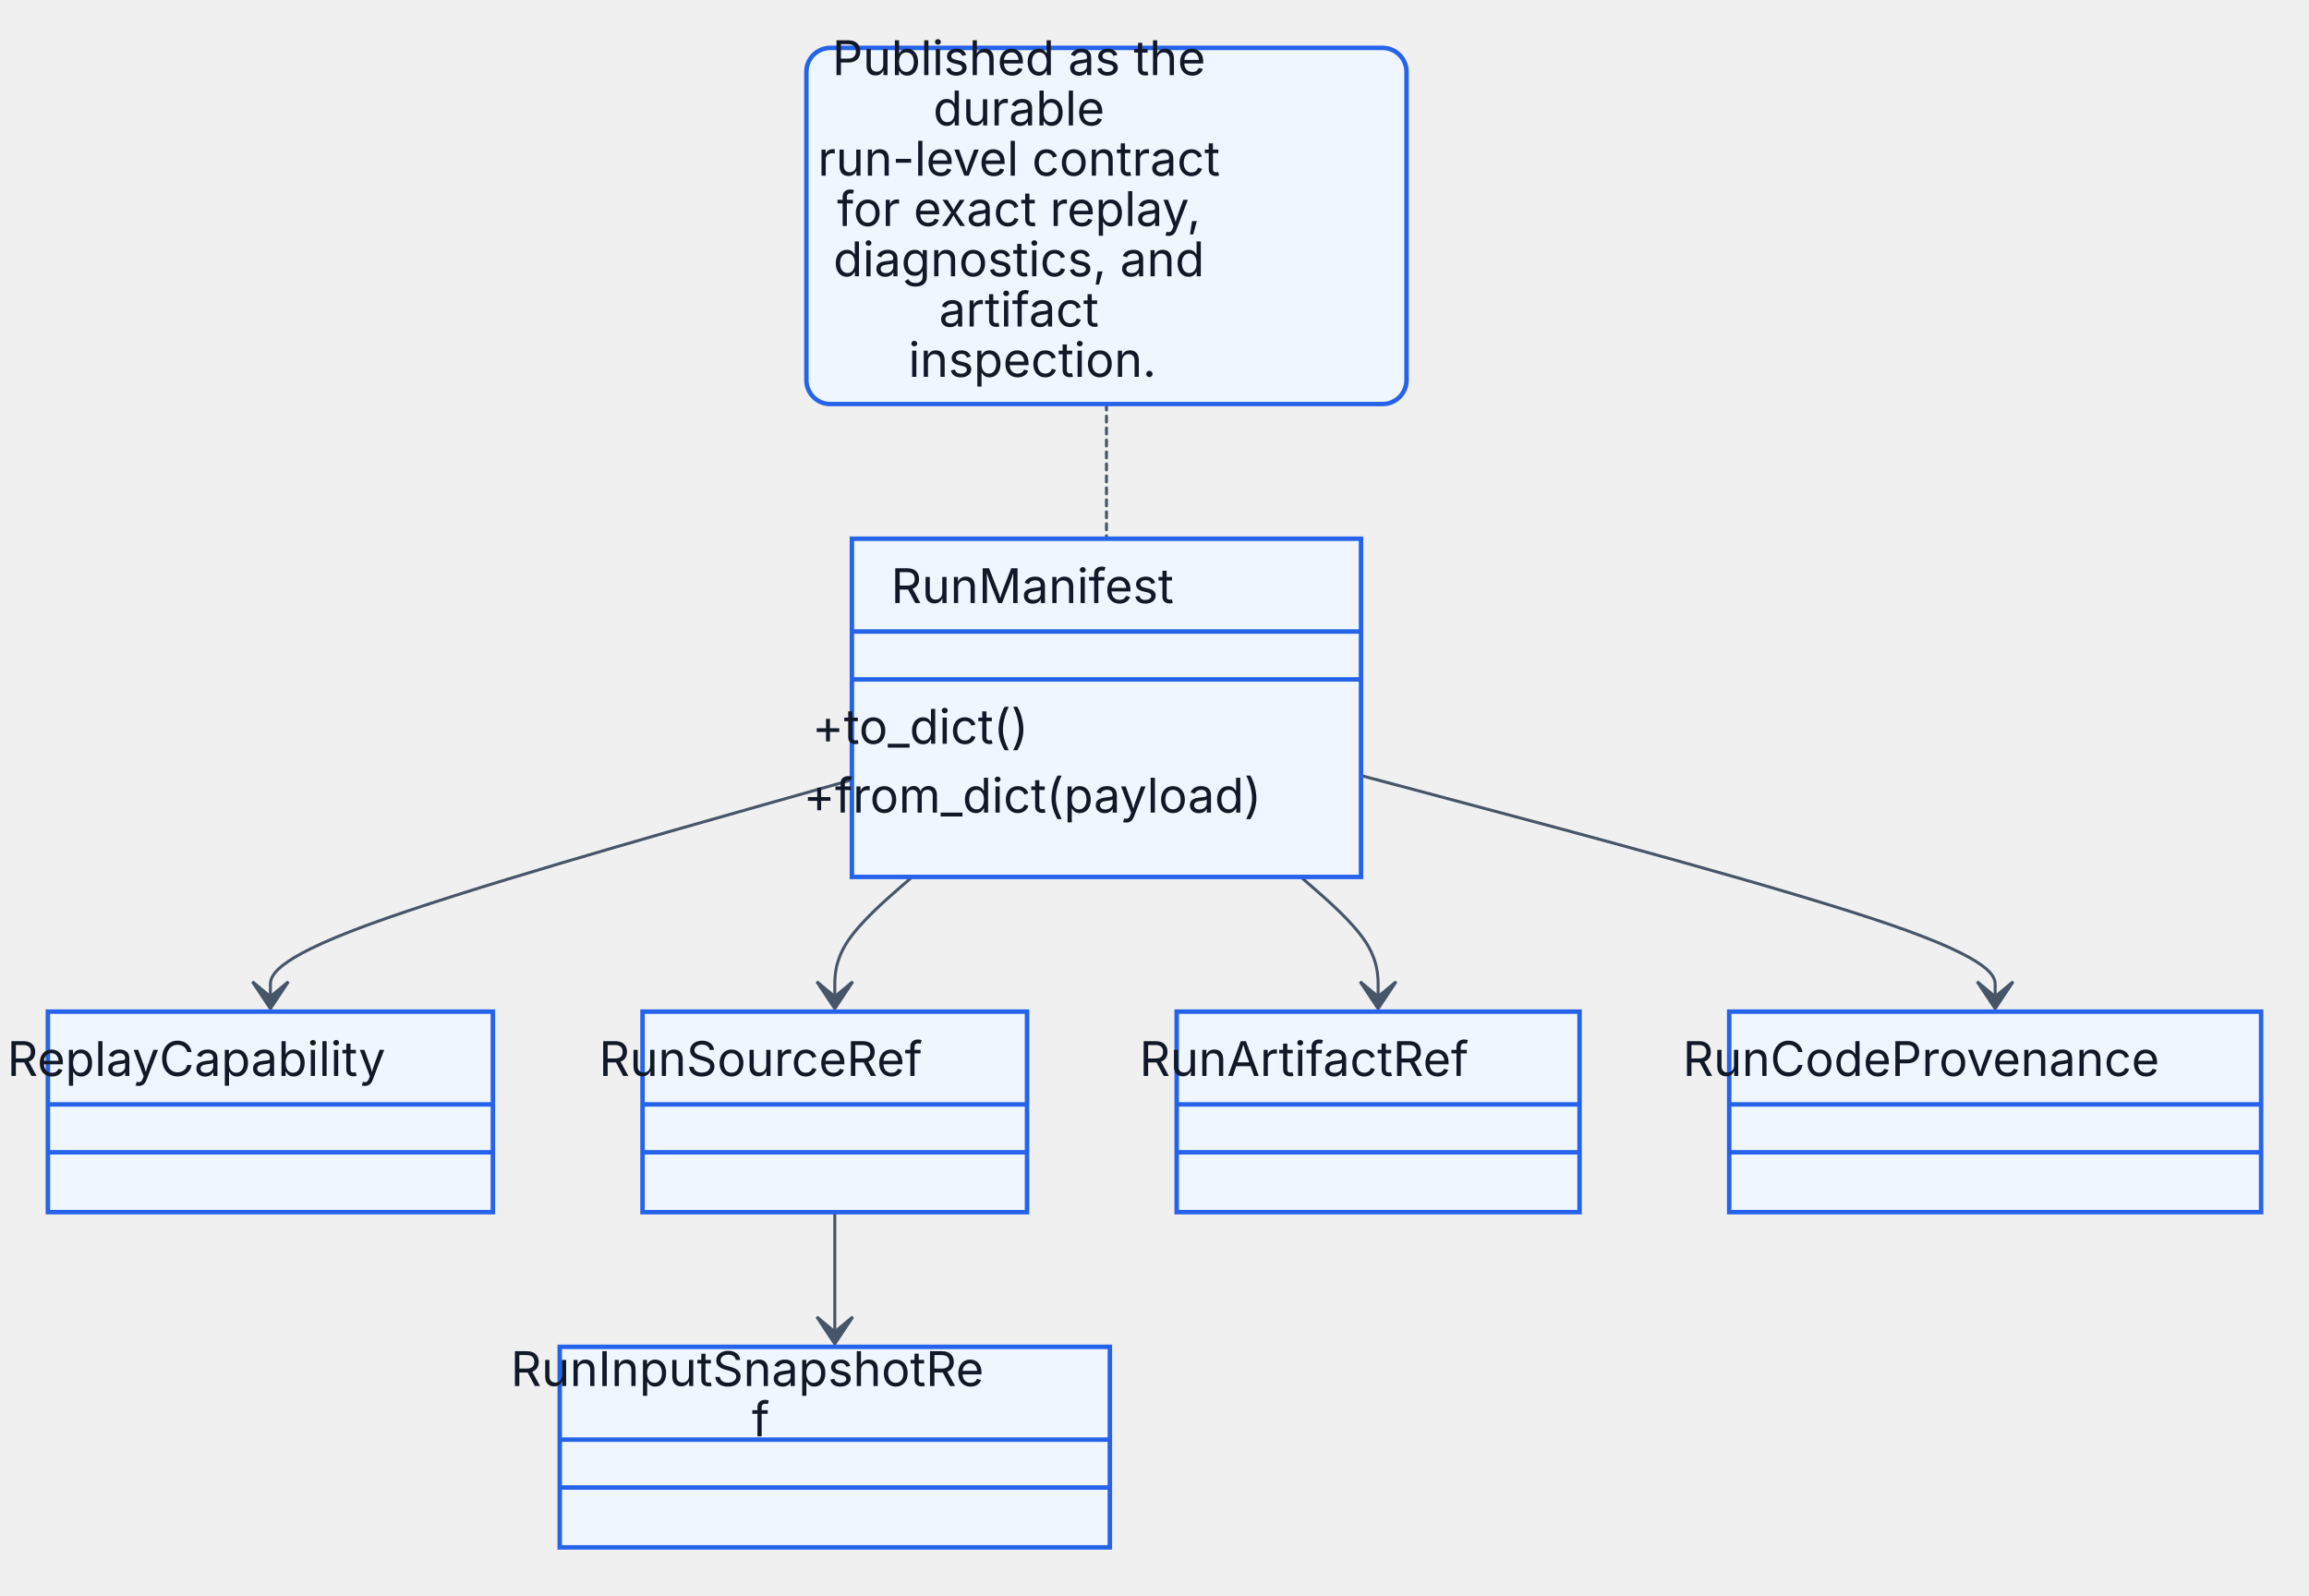
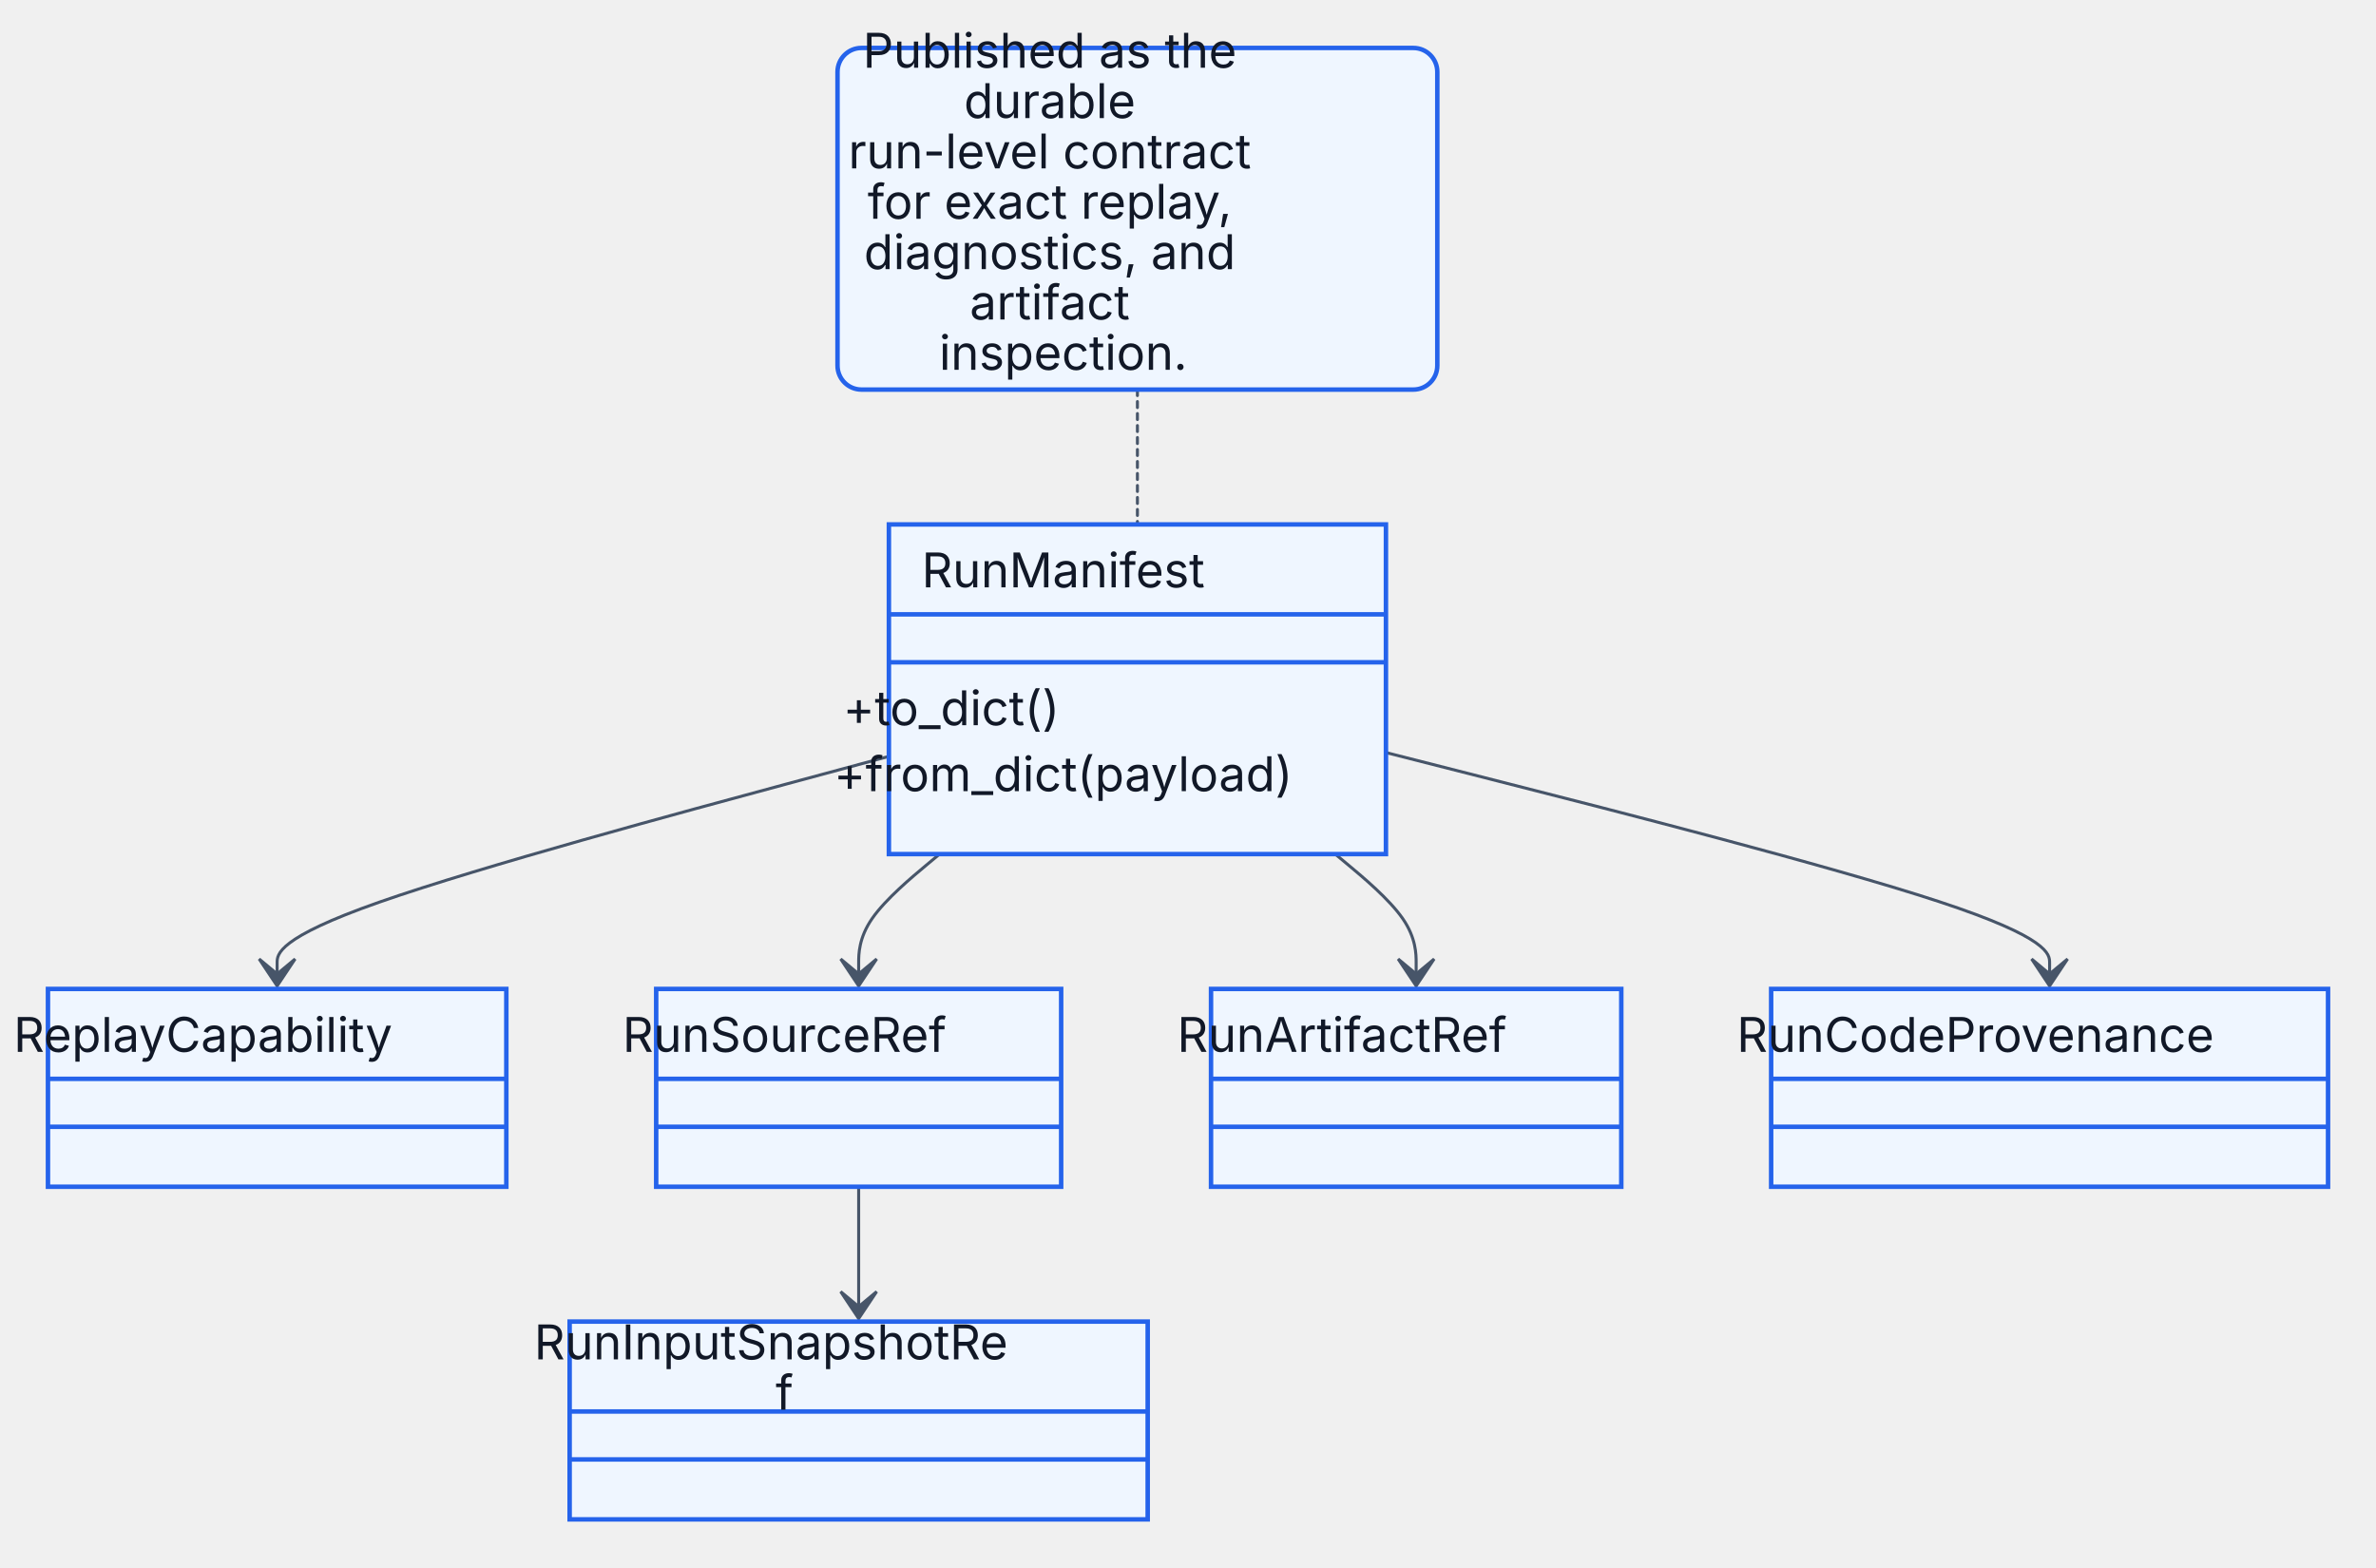
- <svg xmlns="http://www.w3.org/2000/svg" id="my-svg" width="100%" aria-roledescription="classDiagram" style="max-width:771.484px;background-color:white" viewBox="-8 -8 771.484 533">
+ <svg xmlns="http://www.w3.org/2000/svg" id="my-svg" width="100%" aria-roledescription="classDiagram" style="max-width:792.766px;background-color:white" viewBox="-8 -8 792.766 523">
  <style>#my-svg{font-size:16px;fill:#212121;}#my-svg .error-icon{fill:#552222;}#my-svg .error-text{fill:#552222;stroke:#552222;}#my-svg .edge-thickness-normal{stroke-width:2px;}#my-svg .edge-thickness-thick{stroke-width:3.5px;}#my-svg .edge-pattern-solid{stroke-dasharray:0;}#my-svg .edge-pattern-dashed{stroke-dasharray:3;}#my-svg .edge-pattern-dotted{stroke-dasharray:2;}#my-svg .marker{fill:#475569;stroke:#475569;}#my-svg .marker.cross{stroke:#475569;}#my-svg svg{font-size:16px;}#my-svg g.classGroup text{fill:#2563eb;stroke:none;font-size:10px;}#my-svg g.classGroup text .title{font-weight:bolder;}#my-svg .nodeLabel,#my-svg .edgeLabel{color:#212121;}#my-svg .edgeLabel .label rect{fill:#eff6ff;}#my-svg .label text{fill:#212121;}#my-svg .edgeLabel .label span{background:#eff6ff;}#my-svg .classTitle{font-weight:bolder;}#my-svg .node rect,#my-svg .node circle,#my-svg .node ellipse,#my-svg .node polygon,#my-svg .node path{fill:#eff6ff;stroke:#2563eb;stroke-width:1px;}#my-svg .divider{stroke:#2563eb;stroke-width:1;}#my-svg g.clickable{cursor:pointer;}#my-svg g.classGroup rect{fill:#eff6ff;stroke:#2563eb;}#my-svg g.classGroup line{stroke:#2563eb;stroke-width:1;}#my-svg .classLabel .box{stroke:none;stroke-width:0;fill:#eff6ff;opacity:0.5;}#my-svg .classLabel .label{fill:#2563eb;font-size:10px;}#my-svg .relation{stroke:#475569;stroke-width:1;fill:none;}#my-svg .dashed-line{stroke-dasharray:3;}#my-svg .dotted-line{stroke-dasharray:1 2;}#my-svg #compositionStart,#my-svg .composition{fill:#475569!important;stroke:#475569!important;stroke-width:1;}#my-svg #compositionEnd,#my-svg .composition{fill:#475569!important;stroke:#475569!important;stroke-width:1;}#my-svg #dependencyStart,#my-svg .dependency{fill:#475569!important;stroke:#475569!important;stroke-width:1;}#my-svg #dependencyStart,#my-svg .dependency{fill:#475569!important;stroke:#475569!important;stroke-width:1;}#my-svg #extensionStart,#my-svg .extension{fill:transparent!important;stroke:#475569!important;stroke-width:1;}#my-svg #extensionEnd,#my-svg .extension{fill:transparent!important;stroke:#475569!important;stroke-width:1;}#my-svg #aggregationStart,#my-svg .aggregation{fill:transparent!important;stroke:#475569!important;stroke-width:1;}#my-svg #aggregationEnd,#my-svg .aggregation{fill:transparent!important;stroke:#475569!important;stroke-width:1;}#my-svg #lollipopStart,#my-svg .lollipop{fill:#eff6ff!important;stroke:#475569!important;stroke-width:1;}#my-svg #lollipopEnd,#my-svg .lollipop{fill:#eff6ff!important;stroke:#475569!important;stroke-width:1;}#my-svg .edgeTerminals{font-size:11px;}#my-svg .classTitleText{text-anchor:middle;font-size:18px;fill:#212121;}#my-svg :root{--mermaid-font-family:"trebuchet ms",verdana,arial,sans-serif;}/*
 * Пользовательские стили диаграмм BioETL (структурированная копия)
 * Источник: custom.css
 * Цель: сгруппировать правила по типам элементов и документировать назначение каждого CSS-параметра.
 */

/* =========================================================
 * 1) Глобальная типографика и базовое поведение текста
 * ========================================================= */
svg {
    /* Задаёт основной стек шрифтов для всего текста в SVG. */
    font-family: Inter, -apple-system, BlinkMacSystemFont, 'Segoe UI', Roboto,
    Oxygen, Ubuntu, sans-serif;
}



/* =========================================================
 * 2) Общая геометрия узлов (для нескольких типов диаграмм)
 * ========================================================= */
.node rect,
.node circle,
.node ellipse,
.node polygon,
.node path {
    /* Единая толщина контура для фигур узлов. */
    stroke-width: 1.5px !important;
    /* Скругляет углы по горизонтали для более мягкого вида. */
    rx: 8;
    /* Скругляет углы по вертикали в паре с rx. */
    ry: 8;
    /* Добавляет лёгкую тень и отделяет узлы от фона. */
    filter:  none; /*  drop-shadow(0px 1px 2px rgba(0, 0, 0, 0.05));*/
}

/* =========================================================
 * 3) Контейнеры subgraph / cluster
 * ========================================================= */
.cluster rect,
.cluster path {
    /* Увеличивает радиус углов у контейнеров-групп. */
    rx: 10;
    /* Поддерживает симметрию скругления по вертикали. */
    ry: 10;
    /* Нейтральная заливка контейнера для снижения визуального шума. */
    fill: #f8fafc;
    /* Приглушённая обводка, чтобы границы были заметны, но не доминировали. */
    stroke: #94a3b8;
    /* Толщина границы контейнера в тон большинству узлов. */
    stroke-width: 1.5px;
    /* Убирает пунктир у рамок контейнеров. */
    stroke-dasharray: none;
    /* Делает фон контейнера полностью непрозрачным. */
    fill-opacity: 1;
    /* Отключает тень контейнера, чтобы акцент оставался на узлах. */
    filter: none;
}

.cluster text {
    /* Нормальный вес шрифта для заголовков групп. */
    font-weight: 400;
    /* Увеличенный размер заголовка относительно текста узлов. */
    font-size: 16px;
}

/* =========================================================
 * 4) Стили линий связей (edges/links)
 * ========================================================= */
.edgePath .path {
    /* Делает основные ребра более заметными в плотных графах. */
    stroke-width: 2.5px;
    /* Скругляет соединения сегментов линий. */
    stroke-linejoin: round;
    /* Скругляет окончания линий. */
    stroke-linecap: round;
}

.edgePath path,
.flowchart-link,
.relation,
.messageLine0,
.messageLine1,
.transition path {
    /* Унифицированные скруглённые соединения для всех типов линий. */
    stroke-linejoin: round;
    /* Унифицированные скруглённые окончания для всех типов линий. */
    stroke-linecap: round;
}

.transition path {
    /* Выравнивает толщину переходов state diagram с основными ребрами. */
    stroke-width: 2.5px;
}

/* =========================================================
 * 5) Подписи ребер и fallback-текст
 * ========================================================= */
.edgeLabel {
    /* Компактный размер шрифта для подписей на связях. */
    font-size: 12px;
    /* Плотная межстрочность для экономии места. */
    line-height: 1.1;
    /* Базовый непрозрачный фон под подписью. */
    background-color: #ffffff;
    /* Небольшие внутренние отступы вокруг текста. */
    padding: 1px 3px;
    /* Мягкое скругление фона подписи. */
    border-radius: 2px;
}

.edgeLabel span,
.edgeLabel p,
text.fo-fallback {
    /* Принудительный тёмный fill для контраста в SVG-рендерах. */
    fill: #111827 !important;
    /* Принудительный тёмный цвет для HTML-подписей. */
    color: #111827 !important;
    /* Полная непрозрачность текста. */
    opacity: 1 !important;
    /* Компактная межстрочность для многострочных подписей. */
    line-height: 1.1;
    /* Убирает стандартные внешние отступы HTML-параграфов. */
    margin: 0;
    /* Убирает стандартные внутренние отступы HTML-параграфов. */
    padding: 0;
}

.edgeLabel .labelBkg,
.labelBkg {
    /* Жёстко задаёт белый фон под текстом подписей. */
    background-color: #ffffff !important;
    /* Делает фон полностью непрозрачным во всех просмотрщиках. */
    opacity: 1 !important;
}

.edgeLabel rect {
    /* Переопределяет полупрозрачный фон по умолчанию у Mermaid. */
    opacity: 1 !important;
    /* Жёстко фиксирует белую заливку прямоугольника под подписью. */
    fill: #ffffff !important;
}

/* =========================================================
 * 6) Элементы sequence diagram
 * ========================================================= */
.actor {
    /* Толщина границы actor-блоков. */
    stroke-width: 1.5px;
    /* Скругление углов actor-блоков по горизонтали. */
    rx: 4;
    /* Скругление углов actor-блоков по вертикали. */
    ry: 4;
}

.messageLine0,
.messageLine1 {
    /* Толщина линий сообщений в sequence diagram. */
    stroke-width: 1.6px;
}

.messageText {
    /* Базовый размер текста сообщений. */
    font-size: 13px;
}

.activation0 {
    /* Более тонкая линия activation bar, чтобы не перегружать схему. */
    stroke-width: 1px;
}

.note {
    /* Скругление углов заметки по горизонтали. */
    rx: 4;
    /* Скругление углов заметки по вертикали. */
    ry: 4;
    /* Тонкая граница для вторичных блоков. */
    stroke-width: 1px;
    /* Лёгкая тень для визуального отделения заметок. */
    filter: drop-shadow(1px 1px 2px rgba(0, 0, 0, 0.06));
}

/* =========================================================
 * 7) Базовые элементы class diagram
 * ========================================================= */
g.classGroup rect {
    /* Скругление углов class box по горизонтали. */
    rx: 10;
    /* Скругление углов class box по вертикали. */
    ry: 10;
    /* Толщина границы class box. */
    stroke-width: 1.5px;
    /* Мягкая тень у class box без агрессивного контраста. */
    filter: drop-shadow(1px 1px 2px rgba(0, 0, 0, 0.06));
}

g.classGroup text {
    /* Базовый размер текста внутри class diagram. */
    font-size: 14px;
    padding: 10px 10px;
}

g.classGroup line {
    /* Толщина внутренних разделителей класса. */
    stroke-width: 1px;
}

.relation {
    /* Толщина связей между классами на уровне основных ребер. */
    stroke-width: 2.5px;
}

/* =========================================================
 * 8) Типографика HTML-лейблов class diagram
 * ========================================================= */
g.label-group .nodeLabel {
    /* Увеличенный размер названия класса для иерархии. */
    font-size: 16px !important;
    /* Полужирный акцент на имени класса. */
    font-weight: 200 !important;
    /* Лёгкое межбуквенное расстояние для читаемости заголовка. */
    letter-spacing: 0.01em;
}

g.annotation-group .nodeLabel {
    /* Уменьшенный размер для стереотипов/аннотаций. */
    font-size: 11px !important;
    /* Курсив для визуального отделения аннотаций. */
    font-style: italic !important;
    /* Небольшое ослабление контраста вторичного текста. */
    opacity: 0.8;
}

g.members-group .nodeLabel,
g.methods-group .nodeLabel {
    /* Компактный размер для атрибутов и методов. */
    font-size: 12px !important;
    /* Нормальный вес шрифта для плотного структурного текста. */
    font-weight: 400 !important;
}

/* =========================================================
 * 9) Помощники размеров foreignObject (class/flowchart)
 * ========================================================= */
g.members-group foreignObject,
g.methods-group foreignObject {
    /* Минимальная высота областей members/methods. */
    min-height: 40px;
}

.node foreignObject &gt; div,
g.classGroup foreignObject &gt; div {
    /* Стабилизирует вычисление размеров с учётом отступов/границ. */
    box-sizing: border-box;
}

.node.size-sm foreignObject &gt; div {
    /* Минимальная высота для малого размерного уровня узла. */
    min-height: 80px;
    /* Минимальная ширина для малого размерного уровня узла. */
    min-width: 180px;
}

.node.size-md foreignObject &gt; div {
    /* Минимальная высота для среднего размерного уровня узла. */
    min-height: 140px;
    /* Минимальная ширина для среднего размерного уровня узла. */
    min-width: 260px;
}

.node.size-lg foreignObject &gt; div {
    /* Минимальная высота для большого размерного уровня узла. */
    min-height: 200px;
    /* Минимальная ширина для большого размерного уровня узла. */
    min-width: 340px;
}

/* =========================================================
 * 10) Элементы state diagram
 * ========================================================= */
g.stateGroup rect {
    /* Скругление углов контейнеров состояний по горизонтали. */
    rx: 8;
    /* Скругление углов контейнеров состояний по вертикали. */
    ry: 8;
}

.statediagram-state rect {
    /* Скругление углов узлов состояния по горизонтали. */
    rx: 8;
    /* Скругление углов узлов состояния по вертикали. */
    ry: 8;
    /* Толщина границы узла состояния. */
    stroke-width: 1.5px;
    /* Лёгкая тень для визуального отделения state box. */
    filter: drop-shadow(1px 2px 3px rgba(0, 0, 0, 0.08));
}

/* =========================================================
 * 11) Элементы ER diagram
 * ========================================================= */
.er.entityBox {
    /* Толщина границы сущности ER-диаграммы. */
    stroke-width: 1.5px;
    /* Скругление углов сущности по горизонтали. */
    rx: 4;
    /* Скругление углов сущности по вертикали. */
    ry: 4;
    /* Лёгкая тень для отделения блоков сущностей. */
    filter: drop-shadow(1px 2px 3px rgba(0, 0, 0, 0.08));
}

/* =========================================================
 * 12) Узлы mindmap
 * ========================================================= */
.mindmap-node rect,
.mindmap-node circle {
    /* Толщина контура узлов mindmap. */
    stroke-width: 1.5px;
    /* Чуть более выраженная тень для плотных радиальных веток. */
    filter: drop-shadow(1px 2px 2px rgba(0, 0, 0, 0.1));
}

/* =========================================================
 * 13) Маркеры стрелок
 * ========================================================= */
marker path {
    /* Единый нейтральный цвет наконечников стрелок. */
    fill: #475569;
}

/* =========================================================
 * 14) Цветовая карта архитектурных слоёв (fallback-селекторы)
 * ========================================================= */
[id*="Domain"] &gt; rect,
[id*="Domain"] &gt; path {
    /* Цвет фона для доменного слоя. */
    fill: #f5f3ff !important;
    /* Цвет границы для доменного слоя. */
    stroke: #7c3aed !important;
}

.cluster[id*="Domain"] &gt; rect,
.cluster[id*="Domain"] &gt; path {
    fill: #ffffff !important;
}

[id*="Application"] &gt; rect,
[id*="Application"] &gt; path {
    /* Цвет фона для application-слоя. */
    fill: #f0fdf4 !important;
    /* Цвет границы для application-слоя. */
    stroke: #16a34a !important;
}

.cluster[id*="Application"] &gt; rect,
.cluster[id*="Application"] &gt; path {
    fill: #ffffff !important;
}

[id*="Infrastructure"] &gt; rect,
[id*="Infrastructure"] &gt; path {
    /* Цвет фона для infrastructure-слоя. */
    fill: #fff1f2 !important;
    /* Цвет границы для infrastructure-слоя. */
    stroke: #dc2626 !important;
}

.cluster[id*="Infrastructure"] &gt; rect,
.cluster[id*="Infrastructure"] &gt; path {
    fill: #ffffff !important;
}

[id*="Composition"] &gt; rect,
[id*="Composition"] &gt; path {
    /* Цвет фона для composition-слоя. */
    fill: #fff7ed !important;
    /* Цвет границы для composition-слоя. */
    stroke: #f59e0b !important;
}

.cluster[id*="Composition"] &gt; rect,
.cluster[id*="Composition"] &gt; path {
    fill: #ffffff !important;
}

[id*="Interfaces"] &gt; rect,
[id*="Interfaces"] &gt; path {
    /* Цвет фона для слоя интерфейсов. */
    fill: #eff6ff !important;
    /* Цвет границы для слоя интерфейсов. */
    stroke: #2563eb !important;
}

.cluster[id*="Interfaces"] &gt; rect,
.cluster[id*="Interfaces"] &gt; path {
    fill: #ffffff !important;
}

[id*="External"] &gt; rect,
[id*="External"] &gt; path {
    /* Цвет фона для внешних систем. */
    fill: #f1f5f9 !important;
    /* Цвет границы для внешних систем. */
    stroke: #64748b !important;
}

.cluster[id*="External"] &gt; rect,
.cluster[id*="External"] &gt; path {
    fill: #ffffff !important;
}

/* Белая подложка под подписи всех архитектурных/medallion слоёв */
g.cluster[id*="Domain"] .cluster-label foreignObject &gt; div,
g.cluster[id*="Application"] .cluster-label foreignObject &gt; div,
g.cluster[id*="Infrastructure"] .cluster-label foreignObject &gt; div,
g.cluster[id*="Composition"] .cluster-label foreignObject &gt; div,
g.cluster[id*="Interfaces"] .cluster-label foreignObject &gt; div,
g.cluster[id*="External"] .cluster-label foreignObject &gt; div,
g.cluster[id*="Bronze"] .cluster-label foreignObject &gt; div,
g.cluster[id*="Silver"] .cluster-label foreignObject &gt; div,
g.cluster[id*="Gold"] .cluster-label foreignObject &gt; div,
g.cluster[id*="Quarantine"] .cluster-label foreignObject &gt; div {
    background: #ffffff !important;
    padding: 0 6px !important;
    border-radius: 4px;
}

/* Fallback для рендеров без foreignObject: не рисуем толстую обводку */
g.cluster[id*="Domain"] .cluster-label text.fo-fallback,
g.cluster[id*="Application"] .cluster-label text.fo-fallback,
g.cluster[id*="Infrastructure"] .cluster-label text.fo-fallback,
g.cluster[id*="Composition"] .cluster-label text.fo-fallback,
g.cluster[id*="Interfaces"] .cluster-label text.fo-fallback,
g.cluster[id*="External"] .cluster-label text.fo-fallback,
g.cluster[id*="Bronze"] .cluster-label text.fo-fallback,
g.cluster[id*="Silver"] .cluster-label text.fo-fallback,
g.cluster[id*="Gold"] .cluster-label text.fo-fallback,
g.cluster[id*="Quarantine"] .cluster-label text.fo-fallback {
    fill: #111827 !important;
    stroke: none !important;
}

/* =========================================================
 * 15) Цветовая карта слоёв Medallion
 * ========================================================= */
[id*="Bronze"] &gt; rect,
[id*="Bronze"] &gt; path {
    /* Цвет фона Bronze-слоя. */
    fill: #fff7ed !important;
    /* Цвет границы Bronze-слоя. */
    stroke: #f59e0b !important;
}

[id*="Silver"] &gt; rect,
[id*="Silver"] &gt; path {
    /* Цвет фона Silver-слоя. */
    fill: #f8fafc !important;
    /* Цвет границы Silver-слоя. */
    stroke: #475569 !important;
}

[id*="Gold"] &gt; rect,
[id*="Gold"] &gt; path {
    /* Цвет фона Gold-слоя. */
    fill: #fefce8 !important;
    /* Цвет границы Gold-слоя. */
    stroke: #ca8a04 !important;
}

[id*="Quarantine"] &gt; rect,
[id*="Quarantine"] &gt; path {
    /* Цвет фона для карантинных/проблемных потоков данных. */
    fill: #ffe4e6 !important;
    /* Цвет границы для карантинных/проблемных потоков данных. */
    stroke: #e11d48 !important;
}
/* Нормализует вес текста в узлах и заголовках слоёв (без полужирного акцента). */
.node .label text,
.node .label tspan,
.node .label .nodeLabel,
text.fo-fallback {
    stroke: none !important;
    stroke-width: 0 !important;
    fill: #111827 !important;
    font-weight: 400 !important;
}
/* Single text layer (fallback-only) */
text.fo-fallback {
    display: inline !important;
}

foreignObject {
    display: none !important;
}/* bioetl-inject */#my-svg .edgeLabel rect{opacity:1!important;fill:#ffffff!important}#my-svg .labelBkg{background-color:#ffffff!important;opacity:1!important}#my-svg .edgeLabel .labelBkg{background-color:#ffffff!important;opacity:1!important}#my-svg .edgeLabel{font-size:12px;line-height:1.1;padding:1px 3px}#my-svg .edgeLabel span{color:#111827!important;fill:#111827!important;opacity:1!important;line-height:1.1;margin:0;padding:0}#my-svg .edgeLabel p{color:#111827!important;fill:#111827!important;opacity:1!important;line-height:1.1;margin:0;padding:0}#my-svg text.fo-fallback{color:#111827!important;fill:#111827!important;opacity:1!important}</style>
  <defs>
    <marker id="my-svg_classDiagram-aggregationStart" class="marker aggregation classDiagram" markerHeight="240" markerWidth="190" orient="auto" refX="18" refY="7">
      <path d="m18 7-9 6-8-6 8-6Z" />
    </marker>
  </defs>
  <defs>
    <marker id="my-svg_classDiagram-aggregationEnd" class="marker aggregation classDiagram" markerHeight="28" markerWidth="20" orient="auto" refX="1" refY="7">
      <path d="m18 7-9 6-8-6 8-6Z" />
    </marker>
  </defs>
  <defs>
    <marker id="my-svg_classDiagram-extensionStart" class="marker extension classDiagram" markerHeight="240" markerWidth="190" orient="auto" refX="18" refY="7">
      <path d="m1 7 17 6V1Z" />
    </marker>
  </defs>
  <defs>
    <marker id="my-svg_classDiagram-extensionEnd" class="marker extension classDiagram" markerHeight="28" markerWidth="20" orient="auto" refX="1" refY="7">
      <path d="M1 1v12l17-6Z" />
    </marker>
  </defs>
  <defs>
    <marker id="my-svg_classDiagram-compositionStart" class="marker composition classDiagram" markerHeight="240" markerWidth="190" orient="auto" refX="18" refY="7">
      <path d="m18 7-9 6-8-6 8-6Z" />
    </marker>
  </defs>
  <defs>
    <marker id="my-svg_classDiagram-compositionEnd" class="marker composition classDiagram" markerHeight="28" markerWidth="20" orient="auto" refX="1" refY="7">
      <path d="m18 7-9 6-8-6 8-6Z" />
    </marker>
  </defs>
  <defs>
    <marker id="my-svg_classDiagram-dependencyStart" class="marker dependency classDiagram" markerHeight="240" markerWidth="190" orient="auto" refX="6" refY="7">
      <path d="m5 7 4 6-8-6 8-6Z" />
    </marker>
  </defs>
  <defs>
    <marker id="my-svg_classDiagram-dependencyEnd" class="marker dependency classDiagram" markerHeight="28" markerWidth="20" orient="auto" refX="13" refY="7">
      <path d="m18 7-9 6 5-6-5-6Z" />
    </marker>
  </defs>
  <defs>
    <marker id="my-svg_classDiagram-lollipopStart" class="marker lollipop classDiagram" markerHeight="240" markerWidth="190" orient="auto" refX="13" refY="7">
      <circle cx="7" cy="7" r="6" fill="transparent" stroke="#000" />
    </marker>
  </defs>
  <defs>
    <marker id="my-svg_classDiagram-lollipopEnd" class="marker lollipop classDiagram" markerHeight="240" markerWidth="190" orient="auto" refX="1" refY="7">
      <circle cx="7" cy="7" r="6" fill="transparent" stroke="#000" />
    </marker>
  </defs>
  <g class="root">
    <g class="edgePaths">
-       <path id="id1" marker-end="url(#my-svg_classDiagram-dependencyEnd)" d="m276.637 252.554-32.382 9.157c-32.383 9.158-97.147 27.474-129.53 39.381C82.345 313 82.345 318.5 82.345 321.25V324" class="edge-pattern-solid relation" style="fill:none" />
-       <path id="id2" marker-end="url(#my-svg_classDiagram-dependencyEnd)" d="M270.922 397v39" class="edge-pattern-solid relation" style="fill:none" />
-       <path id="id3" marker-end="url(#my-svg_classDiagram-dependencyEnd)" d="m296.774 285-4.309 3.75c-4.308 3.75-12.926 11.25-17.234 17.75-4.31 6.5-4.31 12-4.31 14.75V324" class="edge-pattern-solid relation" style="fill:none" />
-       <path id="id4" marker-end="url(#my-svg_classDiagram-dependencyEnd)" d="m426.609 285 4.309 3.75c4.308 3.75 12.926 11.25 17.234 17.75s4.309 12 4.309 14.75V324" class="edge-pattern-solid relation" style="fill:none" />
-       <path id="id5" marker-end="url(#my-svg_classDiagram-dependencyEnd)" d="m446.746 251.129 35.313 9.395c35.313 9.395 105.94 28.186 141.253 40.33C658.625 313 658.625 318.5 658.625 321.25V324" class="edge-pattern-solid relation" style="fill:none" />
-       <path id="edgeNote6" d="M361.691 127v45" class="edge-pattern-dotted relation" style="fill:none" />
+       <path id="id1" marker-end="url(#my-svg_classDiagram-dependencyEnd)" d="m288.582 244.39-34.019 9.184c-34.019 9.185-102.056 27.556-136.075 39.49C84.468 305 84.468 310.5 84.468 313.25V316" class="edge-pattern-solid relation" style="fill:none" />
+       <path id="id2" marker-end="url(#my-svg_classDiagram-dependencyEnd)" d="M278.5 388v39" class="edge-pattern-solid relation" style="fill:none" />
+       <path id="id3" marker-end="url(#my-svg_classDiagram-dependencyEnd)" d="m305.501 277-4.5 3.75c-4.5 3.75-13.5 11.25-18 17.75-4.501 6.5-4.501 12-4.501 14.75V316" class="edge-pattern-solid relation" style="fill:none" />
+       <path id="id4" marker-end="url(#my-svg_classDiagram-dependencyEnd)" d="m437.507 277 4.5 3.75c4.5 3.75 13.5 11.25 18 17.75s4.5 12 4.5 14.75V316" class="edge-pattern-solid relation" style="fill:none" />
+       <path id="id5" marker-end="url(#my-svg_classDiagram-dependencyEnd)" d="m454.426 243.115 36.905 9.397c36.906 9.398 110.717 28.193 147.623 40.34s36.905 17.648 36.905 20.398V316" class="edge-pattern-solid relation" style="fill:none" />
+       <path id="edgeNote6" d="M371.504 122v45" class="edge-pattern-dotted relation" style="fill:none" />
    </g>
    <g class="nodes">
      <g id="classId-RunManifest-0" class="node default">
-         <path d="M276.636 172h170.11v113h-170.11z" class="outer title-state" />
-         <path d="M276.636 203h170.11M276.636 219h170.11" class="divider" />
+         <path d="M288.582 167h165.844v110H288.582z" class="outer title-state" />
+         <path d="M288.582 197h165.844M288.582 213h165.844" class="divider" />
        <g class="label">
-           <text xml:space="preserve" x="45.844" y="9.5" class="classTitle fo-fallback" text-anchor="middle" transform="translate(315.848 184)">
-             <tspan x="45.844">RunManifest</tspan>
-           </text>
-           <text xml:space="preserve" x="35.602" y="9.5" class="fo-fallback" text-anchor="middle" transform="translate(288.637 231)">
-             <tspan x="35.602">+to_dict()</tspan>
-           </text>
-           <text xml:space="preserve" x="73.055" y="9.5" class="fo-fallback" text-anchor="middle" transform="translate(288.637 254)">
-             <tspan x="73.055">+from_dict(payload)</tspan>
+           <text xml:space="preserve" x="48" y="9" class="classTitle fo-fallback" text-anchor="middle" transform="translate(323.504 179)">
+             <tspan x="48">RunManifest</tspan>
+           </text>
+           <text xml:space="preserve" x="33.57" y="9" class="fo-fallback" text-anchor="middle" transform="translate(300.582 225)">
+             <tspan x="33.57">+to_dict()</tspan>
+           </text>
+           <text xml:space="preserve" x="70.922" y="9" class="fo-fallback" text-anchor="middle" transform="translate(300.582 247)">
+             <tspan x="70.922">+from_dict(payload)</tspan>
          </text>
        </g>
      </g>
      <g id="classId-ReplayCapability-1" class="node default">
-         <path d="M8 330h148.688v67H8z" class="outer title-state" />
-         <path d="M8 361h148.688M8 377h148.688" class="divider" />
+         <path d="M8 322h152.938v66H8z" class="outer title-state" />
+         <path d="M8 352h152.938M8 368h152.938" class="divider" />
        <g class="label">
-           <text xml:space="preserve" x="62.344" y="9.5" class="classTitle fo-fallback" text-anchor="middle" transform="translate(20 342)">
-             <tspan x="62.344">ReplayCapability</tspan>
+           <text xml:space="preserve" x="64.469" y="9" class="classTitle fo-fallback" text-anchor="middle" transform="translate(20 334)">
+             <tspan x="64.469">ReplayCapability</tspan>
          </text>
        </g>
      </g>
      <g id="classId-RunInputSnapshotRef-2" class="node default">
-         <path d="M179.016 442h183.813v67H179.016z" class="outer title-state" />
-         <path d="M179.016 473h183.812M179.016 489h183.812" class="divider" />
+         <path d="M182.062 433h192.875v66H182.062z" class="outer title-state" />
+         <path d="M182.062 463h192.876M182.062 479h192.876" class="divider" />
        <g class="label">
-           <text xml:space="preserve" x="79.906" y="1.1" class="classTitle fo-fallback" text-anchor="middle" transform="translate(191.016 454)">
-             <tspan x="79.906">RunInputSnapshotRe</tspan>
-             <tspan x="79.906" dy="16.8">f</tspan>
+           <text xml:space="preserve" x="84.438" y=".6" class="classTitle fo-fallback" text-anchor="middle" transform="translate(194.063 445)">
+             <tspan x="84.438">RunInputSnapshotRe</tspan>
+             <tspan x="84.438" dy="16.8">f</tspan>
          </text>
        </g>
      </g>
      <g id="classId-RunSourceRef-3" class="node default">
-         <path d="M206.688 330h128.469v67h-128.47z" class="outer title-state" />
-         <path d="M206.688 361h128.468M206.688 377h128.468" class="divider" />
+         <path d="M210.937 322h135.125v66H210.937z" class="outer title-state" />
+         <path d="M210.937 352h135.126M210.937 368h135.126" class="divider" />
        <g class="label">
-           <text xml:space="preserve" x="52.234" y="9.5" class="classTitle fo-fallback" text-anchor="middle" transform="translate(218.688 342)">
-             <tspan x="52.234">RunSourceRef</tspan>
+           <text xml:space="preserve" x="55.562" y="9" class="classTitle fo-fallback" text-anchor="middle" transform="translate(222.938 334)">
+             <tspan x="55.562">RunSourceRef</tspan>
          </text>
        </g>
      </g>
      <g id="classId-RunArtifactRef-4" class="node default">
-         <path d="M385.156 330h134.609v67h-134.61z" class="outer title-state" />
-         <path d="M385.156 361h134.61M385.156 377h134.61" class="divider" />
+         <path d="M396.063 322h136.89v66h-136.89z" class="outer title-state" />
+         <path d="M396.063 352h136.89M396.063 368h136.89" class="divider" />
        <g class="label">
-           <text xml:space="preserve" x="55.305" y="9.5" class="classTitle fo-fallback" text-anchor="middle" transform="translate(397.156 342)">
-             <tspan x="55.305">RunArtifactRef</tspan>
+           <text xml:space="preserve" x="56.445" y="9" class="classTitle fo-fallback" text-anchor="middle" transform="translate(408.063 334)">
+             <tspan x="56.445">RunArtifactRef</tspan>
          </text>
        </g>
      </g>
      <g id="classId-RunCodeProvenance-5" class="node default">
-         <path d="M569.766 330h177.719v67H569.766z" class="outer title-state" />
-         <path d="M569.766 361h177.718M569.766 377h177.718" class="divider" />
+         <path d="M582.953 322h185.813v66H582.953z" class="outer title-state" />
+         <path d="M582.953 352h185.812M582.953 368h185.812" class="divider" />
        <g class="label">
-           <text xml:space="preserve" x="76.859" y="9.5" class="classTitle fo-fallback" text-anchor="middle" transform="translate(581.766 342)">
-             <tspan x="76.859">RunCodeProvenance</tspan>
+           <text xml:space="preserve" x="80.906" y="9" class="classTitle fo-fallback" text-anchor="middle" transform="translate(594.953 334)">
+             <tspan x="80.906">RunCodeProvenance</tspan>
          </text>
        </g>
      </g>
-       <g id="note0" class="node undefined" transform="translate(361.691 67.5)">
-         <rect width="200.516" height="119" x="-100.258" y="-59.5" rx="0" ry="0" />
-         <g class="label" transform="translate(-88.258 -47.5)">
+       <g id="note0" class="node undefined" transform="translate(371.504 65)">
+         <rect width="200.125" height="114" x="-100.063" y="-57" rx="0" ry="0" />
+         <g class="label" transform="translate(-88.063 -45)">
          <rect />
-           <text xml:space="preserve" x="88.258" y="-2.9" class="fo-fallback" text-anchor="middle">
-             <tspan x="88.258">Published as the</tspan>
-             <tspan x="88.258" dy="16.8">durable</tspan>
-             <tspan x="88.258" dy="16.8">run-level contract</tspan>
-             <tspan x="88.258" dy="16.8">for exact replay,</tspan>
-             <tspan x="88.258" dy="16.8">diagnostics, and</tspan>
-             <tspan x="88.258" dy="16.8">artifact</tspan>
-             <tspan x="88.258" dy="16.8">inspection.</tspan>
+           <text xml:space="preserve" x="88.062" y="-5.4" class="fo-fallback" text-anchor="middle">
+             <tspan x="88.062">Published as the</tspan>
+             <tspan x="88.062" dy="16.8">durable</tspan>
+             <tspan x="88.062" dy="16.8">run-level contract</tspan>
+             <tspan x="88.062" dy="16.8">for exact replay,</tspan>
+             <tspan x="88.062" dy="16.8">diagnostics, and</tspan>
+             <tspan x="88.062" dy="16.8">artifact</tspan>
+             <tspan x="88.062" dy="16.8">inspection.</tspan>
          </text>
        </g>
      </g>
    </g>
  </g>
</svg>
